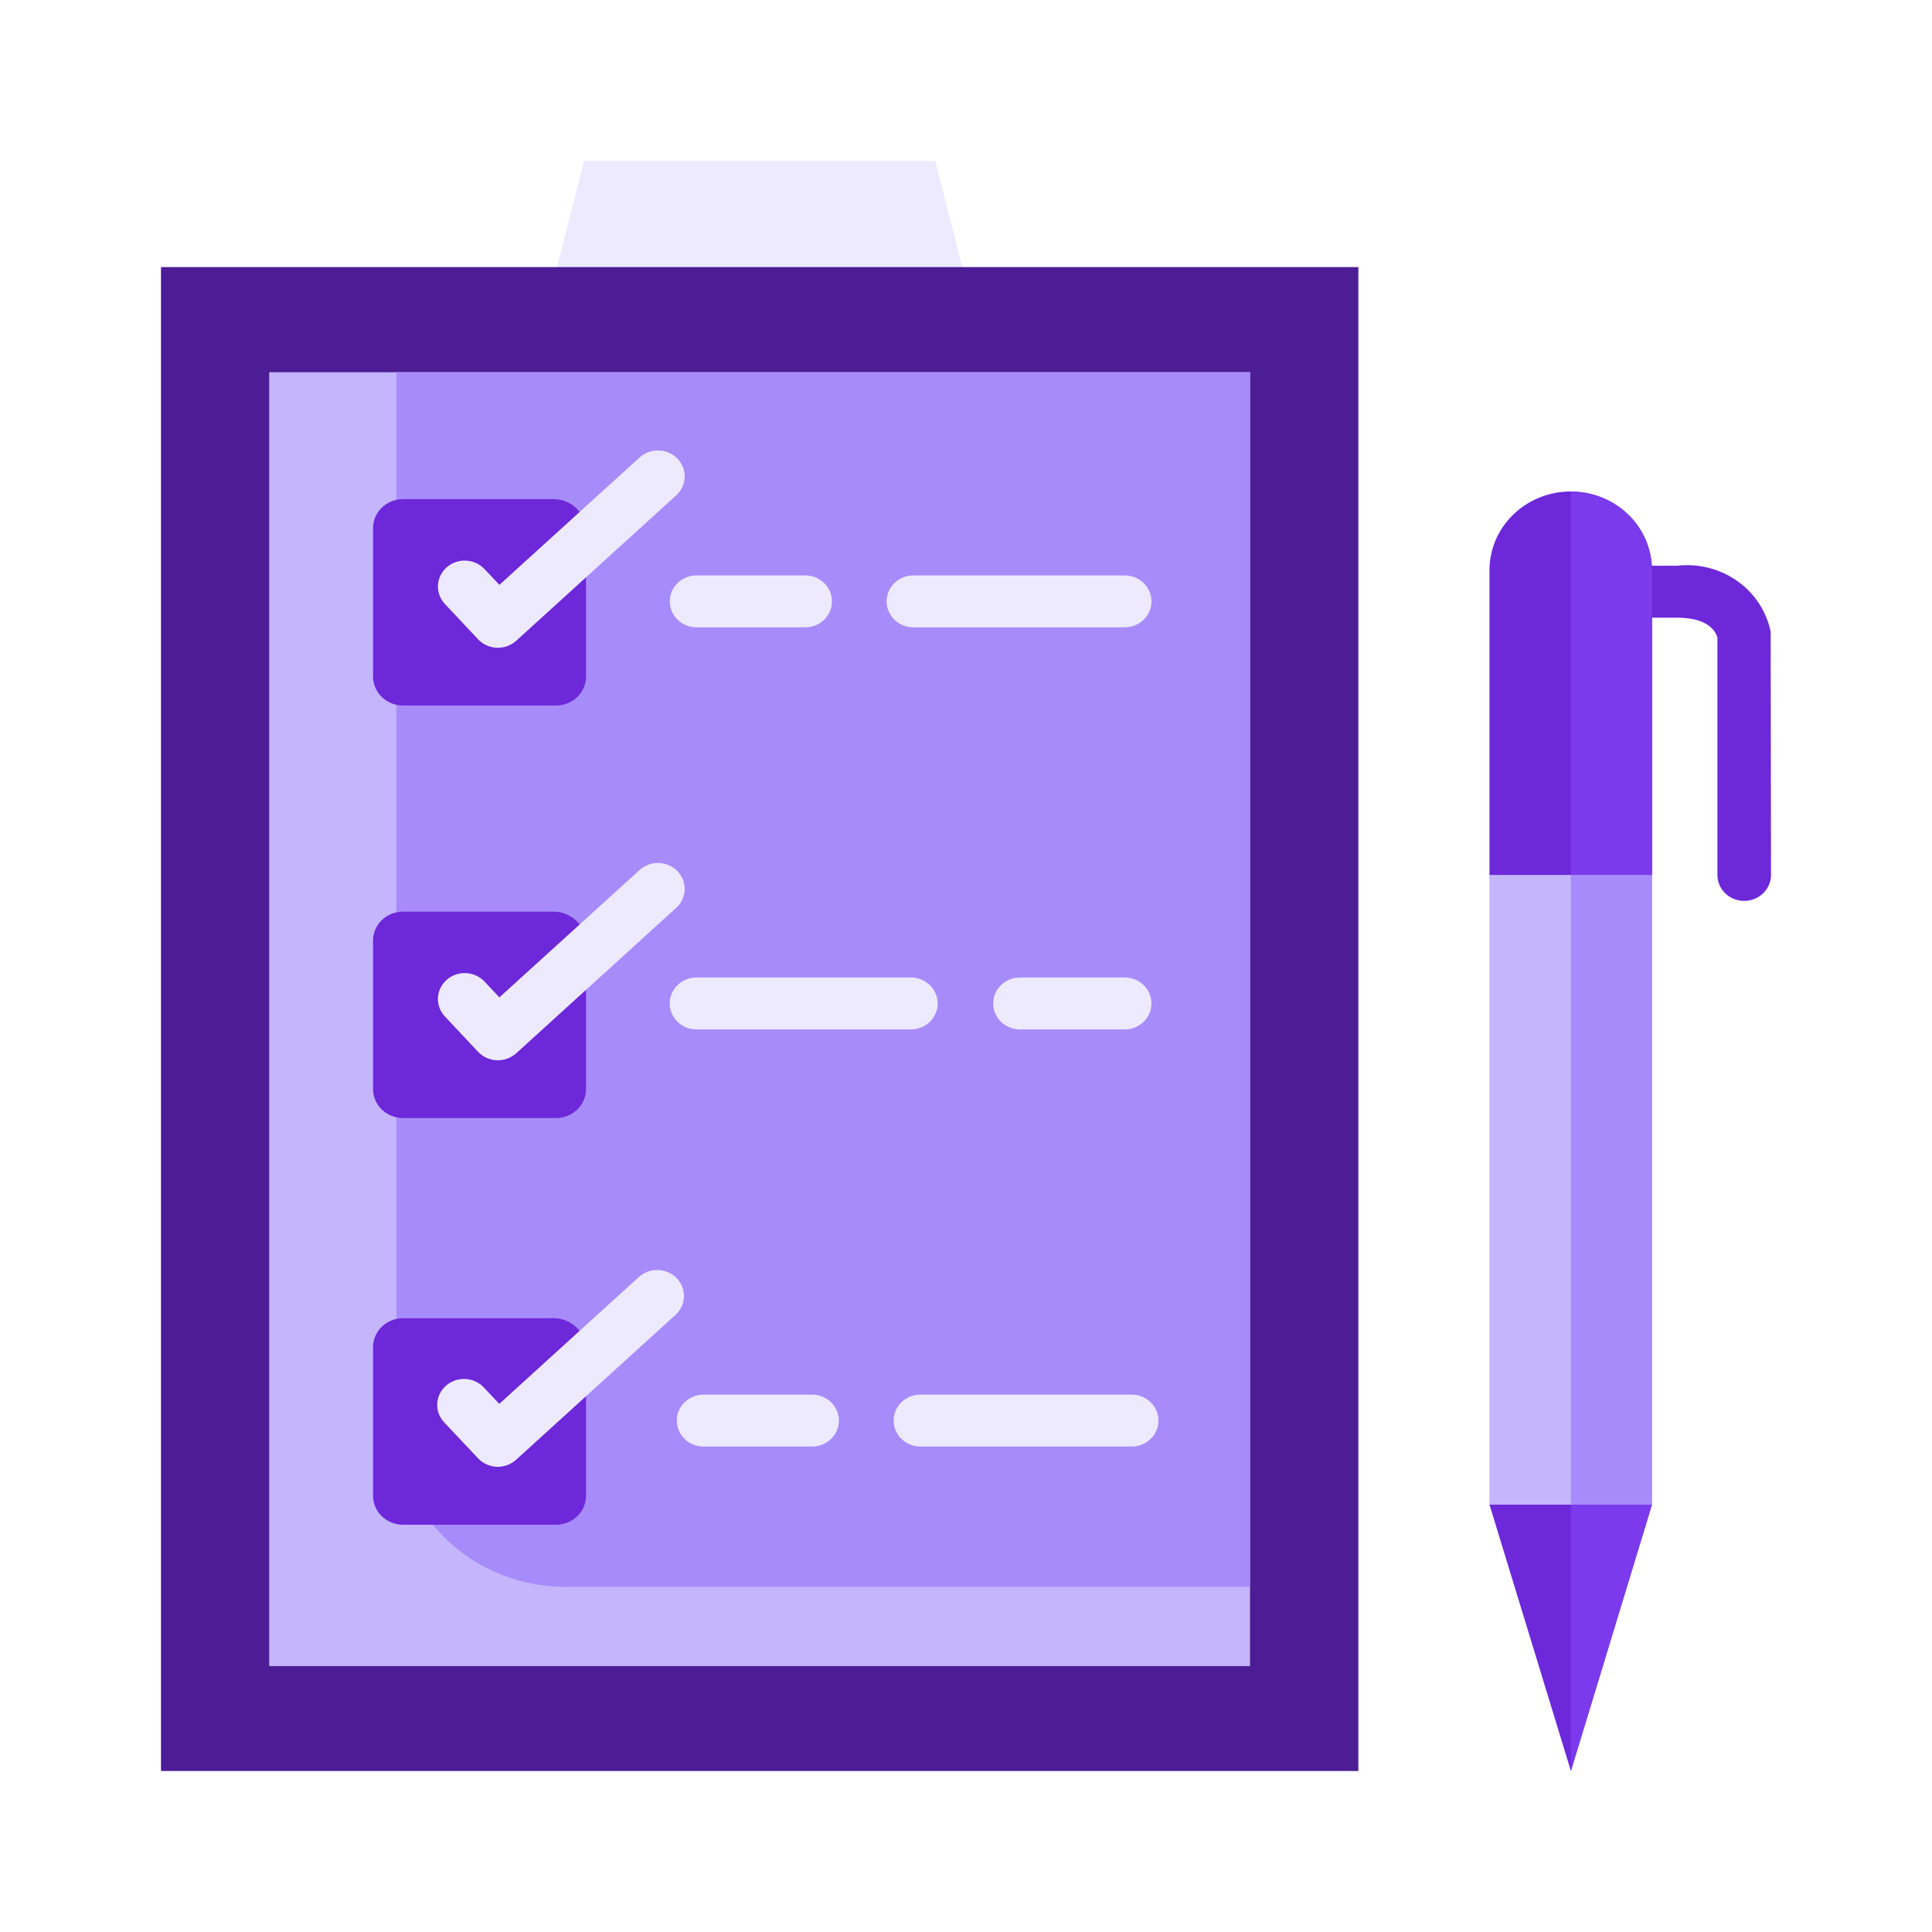
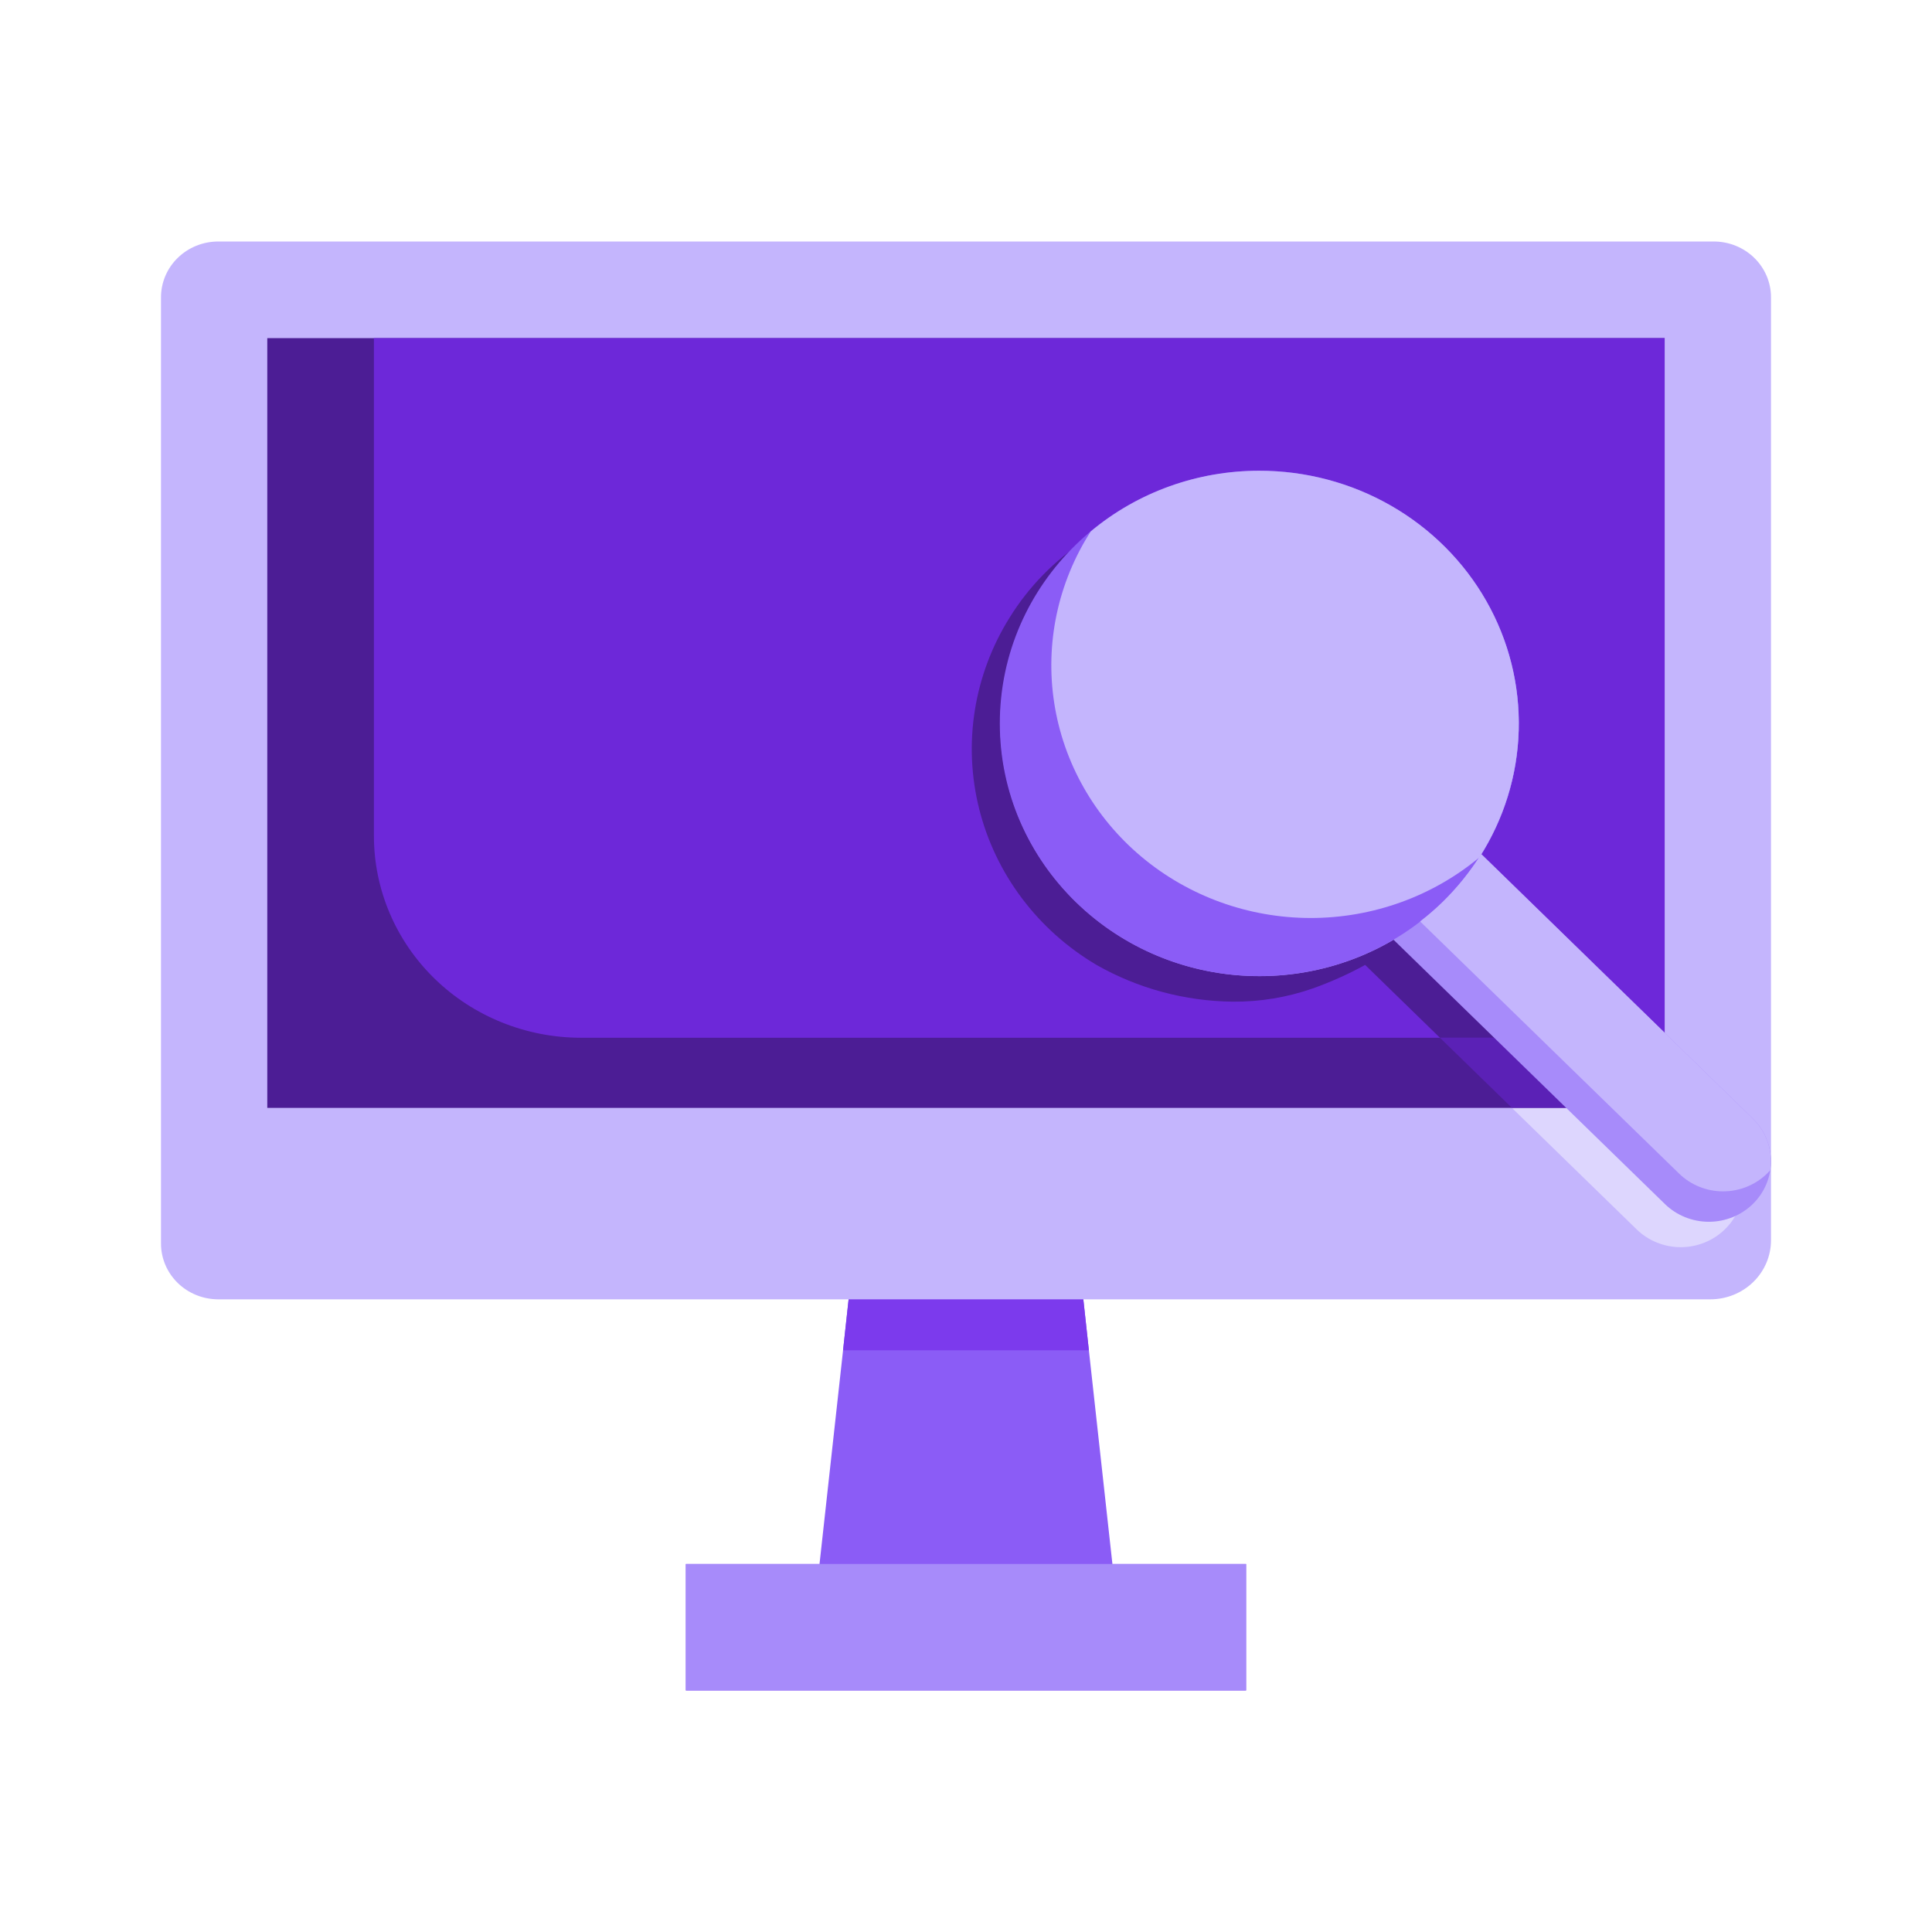
<svg xmlns="http://www.w3.org/2000/svg" width="136" height="136" viewBox="0 0 136 136" fill="none">
-   <path d="M67.733 18.801V19.162H39.218V18.801L41.114 11.333H65.837L67.733 18.801Z" fill="#EDE9FE" />
-   <path d="M11.333 18.801H95.62V124.667H11.333V18.801Z" fill="#4C1D95" />
-   <path d="M18.949 26.201H87.994V117.282H18.949V26.201Z" fill="#C4B5FD" />
-   <path d="M87.994 26.201V111.7H39.794C38.231 111.7 36.685 111.402 35.242 110.823C33.799 110.243 32.488 109.394 31.384 108.323C30.279 107.253 29.404 105.982 28.807 104.583C28.21 103.184 27.903 101.686 27.904 100.172V26.201H87.994Z" fill="#A78BFA" />
-   <path d="M28.367 35.136C27.808 35.136 27.272 35.351 26.877 35.733C26.482 36.116 26.259 36.635 26.259 37.176V47.622C26.259 48.163 26.482 48.682 26.877 49.065C27.272 49.447 27.808 49.662 28.367 49.662H39.147C39.706 49.662 40.241 49.447 40.636 49.065C41.031 48.682 41.252 48.163 41.252 47.622V37.356C41.252 37.064 41.193 36.776 41.078 36.506C40.962 36.236 40.793 35.992 40.58 35.785C40.367 35.579 40.114 35.416 39.836 35.304C39.558 35.193 39.26 35.136 38.959 35.136H28.367ZM28.367 64.174C27.808 64.174 27.271 64.389 26.876 64.772C26.481 65.155 26.259 65.674 26.259 66.216V76.662C26.259 77.203 26.482 77.722 26.877 78.105C27.272 78.487 27.808 78.702 28.367 78.702H39.147C39.706 78.702 40.241 78.487 40.636 78.105C41.031 77.722 41.252 77.203 41.252 76.662V66.396C41.252 65.807 41.011 65.241 40.581 64.825C40.15 64.408 39.567 64.174 38.959 64.174H28.367ZM28.367 92.792C28.09 92.792 27.816 92.844 27.56 92.947C27.305 93.049 27.072 93.199 26.876 93.389C26.681 93.578 26.525 93.803 26.419 94.051C26.313 94.298 26.259 94.564 26.259 94.832V105.29C26.259 105.832 26.482 106.351 26.877 106.733C27.272 107.116 27.808 107.33 28.367 107.33H39.147C39.706 107.33 40.241 107.115 40.636 106.733C41.031 106.35 41.252 105.831 41.252 105.29V95.012C41.252 94.721 41.193 94.432 41.078 94.162C40.962 93.893 40.793 93.648 40.58 93.442C40.367 93.235 40.114 93.072 39.836 92.96C39.558 92.849 39.26 92.792 38.959 92.792H28.367Z" fill="#6D28D9" />
-   <path d="M79.17 44.161H64.297C63.797 44.161 63.317 43.968 62.963 43.625C62.609 43.283 62.411 42.818 62.411 42.333C62.411 41.848 62.609 41.383 62.963 41.04C63.317 40.697 63.797 40.505 64.297 40.505H79.17C79.67 40.505 80.15 40.697 80.504 41.04C80.858 41.383 81.056 41.848 81.056 42.333C81.056 42.818 80.858 43.283 80.504 43.625C80.15 43.968 79.67 44.161 79.17 44.161ZM56.681 44.161H49.035C48.534 44.161 48.054 43.968 47.701 43.625C47.347 43.283 47.148 42.818 47.148 42.333C47.148 41.848 47.347 41.383 47.701 41.04C48.054 40.697 48.534 40.505 49.035 40.505H56.681C57.181 40.505 57.661 40.697 58.015 41.04C58.369 41.383 58.567 41.848 58.567 42.333C58.567 42.818 58.369 43.283 58.015 43.625C57.661 43.968 57.181 44.161 56.681 44.161ZM79.17 72.465H71.8C71.3 72.465 70.82 72.272 70.466 71.93C70.113 71.587 69.914 71.122 69.914 70.637C69.914 70.152 70.113 69.687 70.466 69.344C70.82 69.002 71.3 68.809 71.8 68.809H79.17C79.67 68.809 80.15 69.002 80.504 69.344C80.858 69.687 81.056 70.152 81.056 70.637C81.056 71.122 80.858 71.587 80.504 71.93C80.15 72.272 79.67 72.465 79.17 72.465ZM64.121 72.465H49.029C48.529 72.465 48.049 72.272 47.696 71.93C47.342 71.587 47.143 71.122 47.143 70.637C47.143 70.152 47.342 69.687 47.696 69.344C48.049 69.002 48.529 68.809 49.029 68.809H64.121C64.621 68.809 65.101 69.002 65.455 69.344C65.809 69.687 66.008 70.152 66.008 70.637C66.008 71.122 65.809 71.587 65.455 71.93C65.101 72.272 64.621 72.465 64.121 72.465ZM35.05 45.599H34.977C34.727 45.589 34.482 45.531 34.255 45.429C34.028 45.327 33.825 45.183 33.656 45.004L31.319 42.518C31.153 42.341 31.023 42.134 30.939 41.908C30.855 41.683 30.818 41.443 30.829 41.204C30.84 40.964 30.9 40.729 31.005 40.512C31.11 40.295 31.259 40.1 31.441 39.938C31.624 39.777 31.838 39.651 32.071 39.57C32.304 39.488 32.551 39.452 32.798 39.463C33.045 39.474 33.288 39.532 33.512 39.634C33.736 39.736 33.937 39.879 34.104 40.056L35.155 41.17L45.025 32.203C45.39 31.872 45.875 31.695 46.375 31.71C46.874 31.726 47.347 31.933 47.689 32.286C48.031 32.64 48.214 33.11 48.198 33.594C48.182 34.078 47.968 34.536 47.603 34.867L36.34 45.104C35.991 45.422 35.529 45.599 35.05 45.599ZM35.05 74.636H34.977C34.727 74.627 34.482 74.569 34.255 74.467C34.028 74.365 33.825 74.221 33.656 74.042L31.319 71.556C31.153 71.379 31.023 71.171 30.939 70.946C30.855 70.72 30.818 70.481 30.829 70.241C30.84 70.002 30.9 69.767 31.005 69.55C31.11 69.332 31.259 69.138 31.441 68.976C31.624 68.814 31.838 68.689 32.071 68.608C32.304 68.526 32.551 68.49 32.798 68.501C33.045 68.512 33.288 68.57 33.512 68.672C33.736 68.773 33.937 68.917 34.104 69.094L35.155 70.208L45.025 61.241C45.39 60.91 45.875 60.733 46.375 60.748C46.874 60.764 47.347 60.971 47.689 61.324C48.031 61.677 48.214 62.148 48.198 62.632C48.182 63.116 47.968 63.574 47.603 63.905L36.34 74.142C35.991 74.46 35.529 74.637 35.05 74.636ZM35.05 103.253H34.977C34.727 103.243 34.482 103.185 34.255 103.083C34.028 102.981 33.825 102.837 33.656 102.658L31.312 100.172C31.135 99.996 30.997 99.788 30.905 99.56C30.813 99.332 30.769 99.088 30.777 98.843C30.784 98.598 30.842 98.357 30.947 98.134C31.053 97.911 31.203 97.711 31.39 97.546C31.577 97.38 31.796 97.253 32.035 97.172C32.273 97.09 32.526 97.056 32.779 97.071C33.031 97.086 33.278 97.15 33.504 97.26C33.731 97.369 33.932 97.522 34.096 97.708L35.148 98.822L45.018 89.852C45.386 89.54 45.865 89.379 46.353 89.402C46.842 89.425 47.303 89.632 47.637 89.978C47.972 90.324 48.154 90.782 48.147 91.256C48.139 91.731 47.941 92.183 47.596 92.519L36.332 102.755C35.986 103.073 35.527 103.251 35.05 103.253ZM79.663 101.827H64.793C64.292 101.827 63.813 101.634 63.459 101.291C63.105 100.949 62.906 100.484 62.906 99.999C62.906 99.514 63.105 99.049 63.459 98.706C63.813 98.363 64.292 98.171 64.793 98.171H79.663C80.163 98.171 80.643 98.363 80.997 98.706C81.351 99.049 81.549 99.514 81.549 99.999C81.549 100.484 81.351 100.949 80.997 101.291C80.643 101.634 80.163 101.827 79.663 101.827ZM57.166 101.827H49.528C49.027 101.827 48.547 101.634 48.194 101.291C47.84 100.949 47.641 100.484 47.641 99.999C47.641 99.514 47.84 99.049 48.194 98.706C48.547 98.363 49.027 98.171 49.528 98.171H57.166C57.667 98.171 58.147 98.363 58.5 98.706C58.854 99.049 59.053 99.514 59.053 99.999C59.053 100.484 58.854 100.949 58.5 101.291C58.147 101.634 57.667 101.827 57.166 101.827Z" fill="#EDE9FE" />
-   <path d="M124.667 61.59C124.667 62.075 124.468 62.54 124.114 62.883C123.761 63.225 123.281 63.418 122.78 63.418C122.28 63.418 121.8 63.225 121.446 62.883C121.093 62.54 120.894 62.075 120.894 61.59V44.87C120.768 44.456 120.265 43.481 118.052 43.481H116.155V40.142C116.159 40.036 116.151 39.929 116.13 39.825H118.054C119.556 39.652 121.07 40.035 122.293 40.899C123.515 41.762 124.355 43.042 124.644 44.48L124.667 61.59ZM116.291 105.9L110.581 124.667L104.846 105.9H116.291Z" fill="#6D28D9" />
-   <path d="M104.846 61.59H116.291V105.9H104.846V61.59Z" fill="#C4B5FD" />
-   <path d="M116.293 40.142V61.59H104.849V40.142C104.849 38.671 105.451 37.261 106.525 36.221C107.598 35.181 109.053 34.597 110.571 34.597C112.088 34.597 113.544 35.181 114.617 36.221C115.69 37.261 116.293 38.671 116.293 40.142Z" fill="#6D28D9" />
-   <path d="M116.291 105.9L110.581 124.667V105.9H116.291Z" fill="#7C3AED" />
-   <path d="M110.581 61.59H116.291V105.9H110.581V61.59Z" fill="#A78BFA" />
-   <path d="M116.293 40.142V61.59H110.584V34.609C112.04 34.609 113.441 35.149 114.499 36.119C115.556 37.09 116.19 38.416 116.268 39.825C116.289 39.929 116.298 40.036 116.293 40.142Z" fill="#7C3AED" />
+   <path d="M87.714 110.1V119H48.281V110.1H57.688L59.346 95.052L59.736 91.468V91.397H76.235L76.26 91.468L76.65 95.052L78.307 110.1H87.714Z" fill="#8B5CF6" />
+   <path d="M76.65 95.052H59.346L59.736 91.468V91.397H76.235L76.26 91.468L76.65 95.052Z" fill="#7C3AED" />
+   <path d="M78.297 110.093H48.276V118.99H87.719V110.093H78.297Z" fill="#A78BFA" />
+   <path d="M120.64 17H15.355C14.287 17.003 13.264 17.417 12.511 18.153C11.757 18.889 11.333 19.886 11.333 20.926V87.538C11.333 88.578 11.757 89.575 12.511 90.311C13.264 91.046 14.287 91.461 15.355 91.464H120.397C120.958 91.464 121.513 91.357 122.031 91.148C122.549 90.939 123.02 90.633 123.417 90.246C123.813 89.86 124.128 89.402 124.342 88.897C124.557 88.392 124.667 87.852 124.667 87.305V20.926C124.667 19.885 124.243 18.887 123.488 18.151C122.733 17.415 121.709 17.001 120.64 17Z" fill="#C4B5FD" />
+   <path d="M18.815 23.802H117.18V77.988H18.815V23.802Z" fill="#4C1D95" />
+   <path d="M117.18 23.802V73.051H40.896C37.031 73.049 33.325 71.553 30.593 68.892C27.86 66.231 26.324 62.621 26.322 58.858V23.802H117.18Z" fill="#6D28D9" />
+   <path d="M102.313 61.919C102.344 61.843 102.385 61.772 102.435 61.706V61.682C103.121 60.542 103.677 59.332 104.092 58.074C105.223 54.552 105.201 50.774 104.03 47.264C102.858 43.753 100.596 40.684 97.555 38.482C94.514 36.279 90.845 35.051 87.056 34.968C83.267 34.885 79.545 35.952 76.406 38.019C74.237 39.436 72.415 41.3 71.068 43.478C69.821 45.474 68.99 47.69 68.622 49.999C68.254 52.308 68.358 54.665 68.926 56.935C69.494 59.206 70.516 61.345 71.933 63.23C73.35 65.116 75.135 66.711 77.186 67.924C80.101 69.584 83.411 70.476 86.788 70.511C88.698 70.525 90.595 70.212 92.394 69.585C93.673 69.131 94.912 68.575 96.098 67.924L96.122 67.948L101.362 73.051H113.719C108.406 67.9 102.313 61.943 102.313 61.919Z" fill="#4C1D95" />
+   <path d="M122.542 84.614C122.355 85.355 121.958 86.029 121.396 86.56C120.575 87.35 119.467 87.793 118.313 87.793C117.159 87.793 116.051 87.35 115.23 86.56L106.432 77.992H117.18V76.449L121.396 80.555C121.94 81.072 122.333 81.72 122.535 82.433C122.736 83.147 122.739 83.899 122.542 84.614Z" fill="#DDD6FE" />
+   <path d="M117.18 76.445V77.987H106.432L101.363 73.051H113.719C114.938 74.237 116.132 75.4 117.18 76.445Z" fill="#5B21B6" />
+   <path d="M123.382 78.738L104.28 60.135C106.585 56.419 107.414 52.01 106.61 47.739C105.806 43.469 103.424 39.633 99.914 36.956C96.404 34.279 92.01 32.945 87.56 33.208C83.11 33.47 78.912 35.31 75.76 38.38C72.607 41.45 70.718 45.537 70.448 49.871C70.179 54.205 71.548 58.484 74.297 61.902C77.046 65.32 80.985 67.64 85.37 68.423C89.755 69.206 94.283 68.399 98.099 66.154L117.202 84.759C118.021 85.557 119.133 86.005 120.292 86.005C121.451 86.005 122.562 85.557 123.382 84.759C124.202 83.96 124.663 82.877 124.663 81.748C124.663 80.619 124.202 79.536 123.382 78.738Z" fill="#A78BFA" />
+   <path d="M88.645 68.71C98.733 68.71 106.91 60.746 106.91 50.923C106.91 41.1 98.733 33.137 88.645 33.137C78.558 33.137 70.381 41.1 70.381 50.923C70.381 60.746 78.558 68.71 88.645 68.71Z" fill="#8B5CF6" />
+   <path d="M123.382 78.737L104.265 60.115C103.5 61.34 102.589 62.473 101.553 63.49C101.051 63.977 100.522 64.435 99.966 64.862L118.203 82.618C119.023 83.415 120.134 83.864 121.292 83.864C122.451 83.864 123.562 83.415 124.382 82.618L124.611 82.38C124.713 81.722 124.656 81.049 124.443 80.416C124.229 79.783 123.866 79.208 123.382 78.737Z" fill="#C4B5FD" />
+   <path d="M88.645 33.137C84.293 33.133 80.084 34.648 76.781 37.409C74.469 41.012 73.558 45.302 74.213 49.502C74.867 53.703 77.044 57.536 80.349 60.309C83.654 63.082 87.87 64.612 92.232 64.621C96.595 64.629 100.817 63.117 104.134 60.358C105.863 57.665 106.822 54.571 106.908 51.396C106.995 48.221 106.207 45.081 104.626 42.303C103.045 39.525 100.729 37.209 97.919 35.597C95.109 33.986 91.907 33.136 88.645 33.137Z" fill="#C4B5FD" />
</svg>
